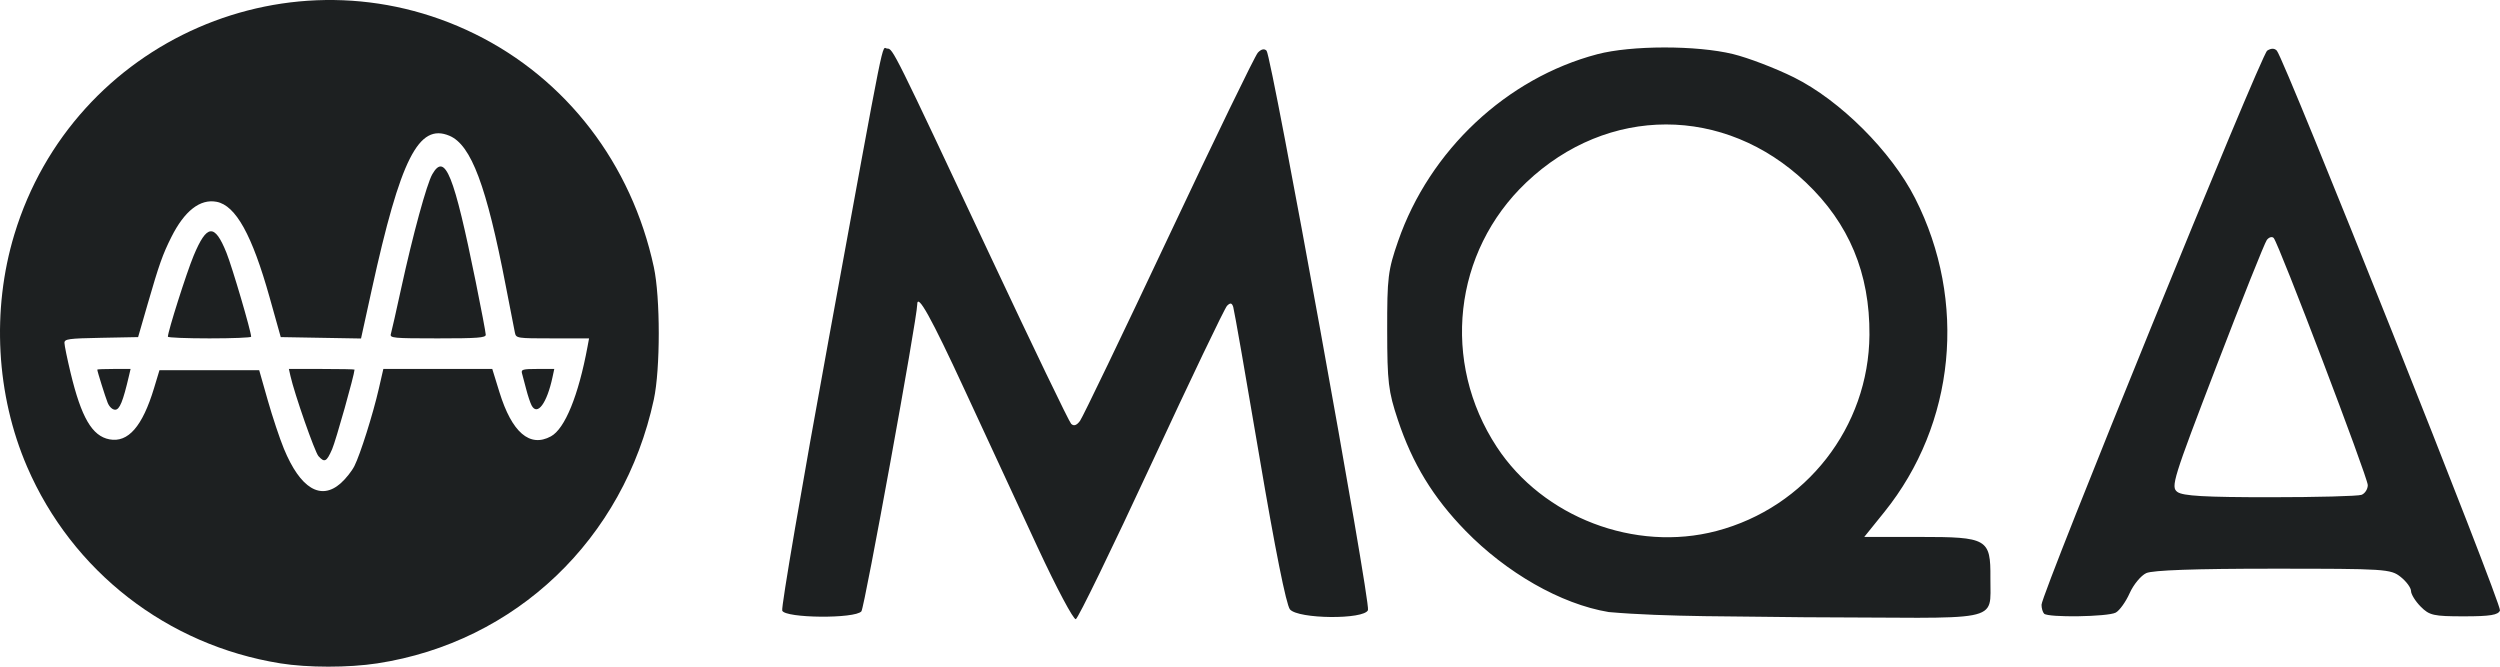
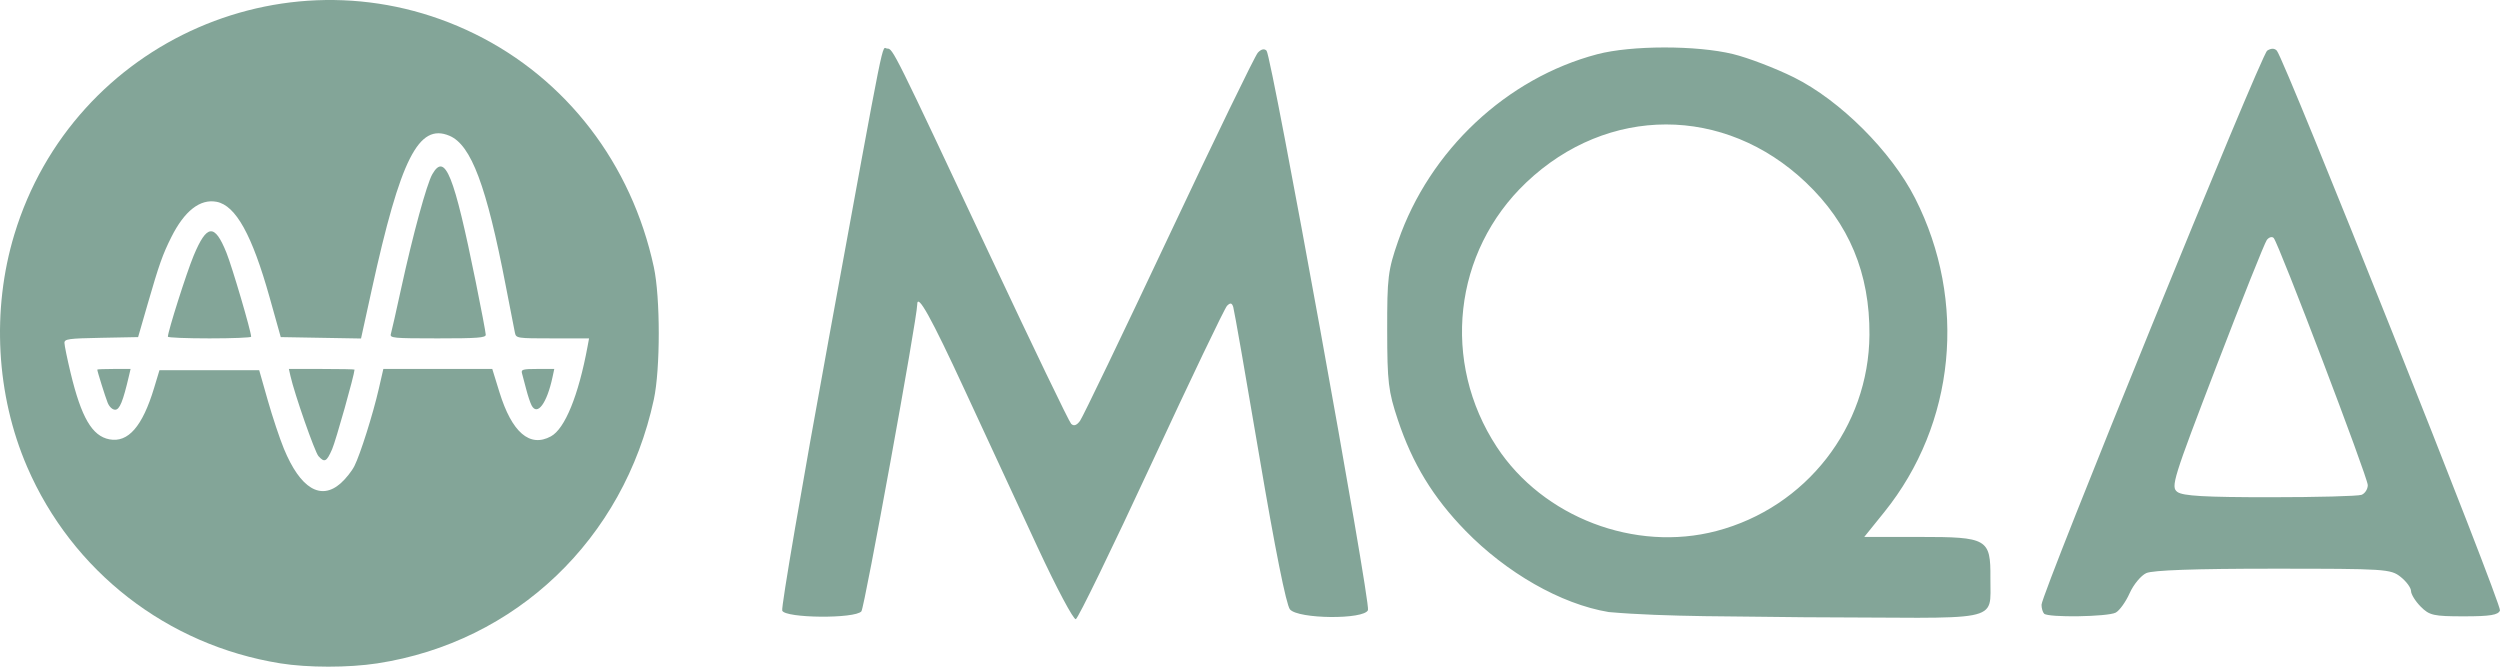
<svg xmlns="http://www.w3.org/2000/svg" version="1.1" id="svg795" width="450" height="120" viewBox="0 0 450 120">
  <defs id="defs799" />
  <g id="g801">
-     <g id="g11702" transform="translate(-3.80401,-97.69026)" style="fill:#1d2021">
-       <path id="path10234" style="fill:#1d2021;fill-opacity:1;stroke-width:0.711" d="m 190.632,196.327 c -3.342,-7.187 -9.271,-19.978 -13.175,-28.425 -6.041,-13.07 -8.554,-17.589 -8.554,-15.381 0,2.4 -9.484,54.524 -10.045,55.206 -1.12,1.363 -13.729,1.253 -14.252,-0.124 -0.215,-0.565 3.572,-22.675 8.415,-49.133 10.47,-57.197 9.43,-52.036 10.484,-52.036 1.019,0 1.077,0.117 18.643,37.52 7.569,16.116 14.074,29.623 14.458,30.016 0.463,0.475 1,0.299 1.601,-0.522 0.497,-0.68 7.688,-15.634 15.979,-33.232 8.291,-17.598 15.502,-32.464 16.025,-33.037 0.596,-0.653 1.184,-0.786 1.576,-0.357 0.924,1.01 18.756,99.362 18.254,100.683 -0.659,1.735 -12.565,1.629 -14.045,-0.125 -0.664,-0.787 -2.693,-10.922 -5.472,-27.336 -2.429,-14.347 -4.561,-26.541 -4.738,-27.098 -0.237,-0.748 -0.529,-0.803 -1.114,-0.212 -0.436,0.44 -6.572,13.257 -13.635,28.48 -7.063,15.224 -13.176,27.792 -13.585,27.929 -0.408,0.138 -3.477,-5.63 -6.819,-12.817 z m 102.746,11.533 c -8.679,-1.435 -18.484,-7.146 -25.766,-14.613 -5.841,-5.989 -9.579,-12.116 -12.197,-19.992 -1.711,-5.145 -1.903,-6.754 -1.917,-16.08 -0.015,-9.536 0.142,-10.819 1.966,-16.08 5.664,-16.338 19.526,-29.347 35.853,-33.645 6.108,-1.608 17.867,-1.623 24.412,-0.031 2.724,0.662 7.66,2.549 10.968,4.192 8.332,4.139 17.539,13.322 21.83,21.775 9.413,18.54 7.242,40.612 -5.556,56.485 l -3.601,4.467 h 9.938 c 12.227,0 12.823,0.314 12.769,7.393 -0.064,8.348 2.577,7.129 -33.497,7.063 -11.181,-0.187 -24.883,-0.022 -35.2,-0.934 z m 19.393,-14.591 c 16.13,-4.243 27.413,-18.709 27.534,-35.303 0.081,-11.061 -3.665,-20.049 -11.432,-27.427 -14.662,-13.929 -35.685,-13.929 -50.347,0 -13.131,12.474 -15.335,32.33 -5.286,47.622 8.312,12.647 24.854,18.969 39.531,15.108 z m 58.975,14.885 c -0.259,-0.262 -0.47,-0.986 -0.468,-1.608 0.006,-2.033 39.507,-99.021 40.621,-99.739 0.706,-0.455 1.31,-0.455 1.732,0 1.367,1.474 40.55,99.766 40.169,100.767 -0.311,0.818 -1.769,1.056 -6.47,1.056 -5.5,0 -6.232,-0.164 -7.806,-1.754 -0.955,-0.965 -1.737,-2.228 -1.737,-2.807 0,-0.579 -0.839,-1.719 -1.864,-2.534 -1.791,-1.423 -2.69,-1.481 -22.963,-1.481 -14.009,0 -21.681,0.268 -22.831,0.797 -0.952,0.438 -2.298,2.066 -2.991,3.617 -0.692,1.551 -1.818,3.122 -2.501,3.491 -1.408,0.761 -12.17,0.924 -12.892,0.195 z m 57.139,-21.397 c 0.616,-0.239 1.119,-1.024 1.119,-1.746 0,-1.398 -16.04,-43.525 -16.936,-44.482 -0.292,-0.311 -0.848,-0.151 -1.236,0.357 -0.388,0.508 -4.46,10.706 -9.048,22.663 -7.859,20.48 -8.268,21.794 -7.054,22.691 0.979,0.723 4.978,0.952 16.662,0.952 8.456,0 15.878,-0.195 16.493,-0.434 z" />
-       <path id="path922" style="fill:#1d2021;fill-opacity:1;stroke-width:0.456" d="M 54.23,217.088 C 33.894,213.812 16.799,200.533 8.678,181.703 3.11,168.793 2.269,153.491 6.38,139.91 17,104.83 56.439,87.65 89.28,103.799 c 16.48,8.103 28.208,23.379 32.212,41.958 1.185,5.498 1.185,18.352 0,23.85 -5.418,25.139 -24.837,43.665 -49.778,47.491 -5.182,0.795 -12.516,0.791 -17.483,-0.008 z m 10.91,-32.418 c 0.898,-0.796 2.005,-2.189 2.46,-3.096 1.061,-2.113 3.342,-9.34 4.391,-13.917 l 0.815,-3.554 h 9.804 9.804 l 1.286,4.167 c 2.245,7.272 5.462,10.037 9.271,7.965 2.517,-1.369 4.952,-7.338 6.588,-16.145 l 0.277,-1.491 h -6.565 c -6.44,0 -6.569,-0.02 -6.785,-1.032 -0.121,-0.568 -0.857,-4.334 -1.633,-8.37 -3.475,-18.054 -6.235,-25.418 -10.143,-27.067 -5.552,-2.343 -8.813,4.107 -13.981,27.651 l -1.94,8.84 -7.225,-0.126 -7.225,-0.126 -1.993,-7.109 c -3.163,-11.281 -6.106,-16.593 -9.56,-17.247 -2.96,-0.561 -5.769,1.629 -8.132,6.338 -1.569,3.127 -2.221,4.968 -4.268,12.055 l -1.722,5.962 -6.63,0.127 c -5.924,0.113 -6.63,0.211 -6.629,0.917 3.2e-4,0.435 0.496,2.854 1.102,5.377 1.935,8.059 3.882,11.394 6.997,11.984 3.365,0.638 5.943,-2.323 8.028,-9.22 l 0.974,-3.222 h 8.977 8.977 l 1.538,5.405 c 0.846,2.973 2.154,6.898 2.906,8.723 2.951,7.16 6.641,9.399 10.236,6.211 z m -4.015,-4.881 c -0.66,-0.736 -4.319,-11.21 -5.04,-14.425 l -0.283,-1.261 h 5.912 c 3.252,0 5.91,0.052 5.908,0.115 -0.036,0.967 -3.373,12.82 -4.036,14.332 -0.997,2.276 -1.366,2.462 -2.462,1.24 z m -37.944,-9.61 c -0.431,-1.072 -1.854,-5.613 -1.869,-5.962 -0.003,-0.063 1.345,-0.115 2.996,-0.115 h 3.001 l -0.295,1.261 c -1.084,4.627 -1.677,6.077 -2.485,6.077 -0.491,0 -1.051,-0.524 -1.347,-1.261 z m 76.31,0.486 c -0.241,-0.457 -0.676,-1.759 -0.966,-2.894 -0.29,-1.135 -0.632,-2.425 -0.758,-2.867 -0.203,-0.707 0.128,-0.803 2.788,-0.803 h 3.018 l -0.319,1.491 c -1.006,4.699 -2.732,7.027 -3.763,5.073 z M 34.023,158.296 c 0,-0.947 3.349,-11.486 4.625,-14.555 2.383,-5.733 3.788,-5.86 5.925,-0.537 1.043,2.599 4.436,14.144 4.436,15.096 0,0.164 -3.372,0.299 -7.493,0.299 -4.121,0 -7.493,-0.136 -7.493,-0.303 z m 40.14,-0.5 c 0.132,-0.441 0.965,-4.128 1.851,-8.193 2.111,-9.683 4.607,-18.824 5.615,-20.568 2.285,-3.951 3.874,-0.006 7.811,19.398 0.99,4.877 1.8,9.16 1.8,9.517 0,0.537 -1.495,0.649 -8.659,0.649 -8.035,0 -8.641,-0.058 -8.419,-0.803 z" />
+     <g id="g11702" transform="translate(-3.80401,-97.69026)" style="fill:#83a598">
+       <path id="path10234" style="fill:#83a598;fill-opacity:1;stroke-width:0.711" d="m 190.632,196.327 c -3.342,-7.187 -9.271,-19.978 -13.175,-28.425 -6.041,-13.07 -8.554,-17.589 -8.554,-15.381 0,2.4 -9.484,54.524 -10.045,55.206 -1.12,1.363 -13.729,1.253 -14.252,-0.124 -0.215,-0.565 3.572,-22.675 8.415,-49.133 10.47,-57.197 9.43,-52.036 10.484,-52.036 1.019,0 1.077,0.117 18.643,37.52 7.569,16.116 14.074,29.623 14.458,30.016 0.463,0.475 1,0.299 1.601,-0.522 0.497,-0.68 7.688,-15.634 15.979,-33.232 8.291,-17.598 15.502,-32.464 16.025,-33.037 0.596,-0.653 1.184,-0.786 1.576,-0.357 0.924,1.01 18.756,99.362 18.254,100.683 -0.659,1.735 -12.565,1.629 -14.045,-0.125 -0.664,-0.787 -2.693,-10.922 -5.472,-27.336 -2.429,-14.347 -4.561,-26.541 -4.738,-27.098 -0.237,-0.748 -0.529,-0.803 -1.114,-0.212 -0.436,0.44 -6.572,13.257 -13.635,28.48 -7.063,15.224 -13.176,27.792 -13.585,27.929 -0.408,0.138 -3.477,-5.63 -6.819,-12.817 z m 102.746,11.533 c -8.679,-1.435 -18.484,-7.146 -25.766,-14.613 -5.841,-5.989 -9.579,-12.116 -12.197,-19.992 -1.711,-5.145 -1.903,-6.754 -1.917,-16.08 -0.015,-9.536 0.142,-10.819 1.966,-16.08 5.664,-16.338 19.526,-29.347 35.853,-33.645 6.108,-1.608 17.867,-1.623 24.412,-0.031 2.724,0.662 7.66,2.549 10.968,4.192 8.332,4.139 17.539,13.322 21.83,21.775 9.413,18.54 7.242,40.612 -5.556,56.485 l -3.601,4.467 h 9.938 c 12.227,0 12.823,0.314 12.769,7.393 -0.064,8.348 2.577,7.129 -33.497,7.063 -11.181,-0.187 -24.883,-0.022 -35.2,-0.934 z m 19.393,-14.591 c 16.13,-4.243 27.413,-18.709 27.534,-35.303 0.081,-11.061 -3.665,-20.049 -11.432,-27.427 -14.662,-13.929 -35.685,-13.929 -50.347,0 -13.131,12.474 -15.335,32.33 -5.286,47.622 8.312,12.647 24.854,18.969 39.531,15.108 z m 58.975,14.885 c -0.259,-0.262 -0.47,-0.986 -0.468,-1.608 0.006,-2.033 39.507,-99.021 40.621,-99.739 0.706,-0.455 1.31,-0.455 1.732,0 1.367,1.474 40.55,99.766 40.169,100.767 -0.311,0.818 -1.769,1.056 -6.47,1.056 -5.5,0 -6.232,-0.164 -7.806,-1.754 -0.955,-0.965 -1.737,-2.228 -1.737,-2.807 0,-0.579 -0.839,-1.719 -1.864,-2.534 -1.791,-1.423 -2.69,-1.481 -22.963,-1.481 -14.009,0 -21.681,0.268 -22.831,0.797 -0.952,0.438 -2.298,2.066 -2.991,3.617 -0.692,1.551 -1.818,3.122 -2.501,3.491 -1.408,0.761 -12.17,0.924 -12.892,0.195 z m 57.139,-21.397 c 0.616,-0.239 1.119,-1.024 1.119,-1.746 0,-1.398 -16.04,-43.525 -16.936,-44.482 -0.292,-0.311 -0.848,-0.151 -1.236,0.357 -0.388,0.508 -4.46,10.706 -9.048,22.663 -7.859,20.48 -8.268,21.794 -7.054,22.691 0.979,0.723 4.978,0.952 16.662,0.952 8.456,0 15.878,-0.195 16.493,-0.434 z" />
+       <path id="path922" style="fill:#83a598;fill-opacity:1;stroke-width:0.456" d="M 54.23,217.088 C 33.894,213.812 16.799,200.533 8.678,181.703 3.11,168.793 2.269,153.491 6.38,139.91 17,104.83 56.439,87.65 89.28,103.799 c 16.48,8.103 28.208,23.379 32.212,41.958 1.185,5.498 1.185,18.352 0,23.85 -5.418,25.139 -24.837,43.665 -49.778,47.491 -5.182,0.795 -12.516,0.791 -17.483,-0.008 z m 10.91,-32.418 c 0.898,-0.796 2.005,-2.189 2.46,-3.096 1.061,-2.113 3.342,-9.34 4.391,-13.917 l 0.815,-3.554 h 9.804 9.804 l 1.286,4.167 c 2.245,7.272 5.462,10.037 9.271,7.965 2.517,-1.369 4.952,-7.338 6.588,-16.145 l 0.277,-1.491 h -6.565 c -6.44,0 -6.569,-0.02 -6.785,-1.032 -0.121,-0.568 -0.857,-4.334 -1.633,-8.37 -3.475,-18.054 -6.235,-25.418 -10.143,-27.067 -5.552,-2.343 -8.813,4.107 -13.981,27.651 l -1.94,8.84 -7.225,-0.126 -7.225,-0.126 -1.993,-7.109 c -3.163,-11.281 -6.106,-16.593 -9.56,-17.247 -2.96,-0.561 -5.769,1.629 -8.132,6.338 -1.569,3.127 -2.221,4.968 -4.268,12.055 l -1.722,5.962 -6.63,0.127 c -5.924,0.113 -6.63,0.211 -6.629,0.917 3.2e-4,0.435 0.496,2.854 1.102,5.377 1.935,8.059 3.882,11.394 6.997,11.984 3.365,0.638 5.943,-2.323 8.028,-9.22 l 0.974,-3.222 h 8.977 8.977 l 1.538,5.405 c 0.846,2.973 2.154,6.898 2.906,8.723 2.951,7.16 6.641,9.399 10.236,6.211 z m -4.015,-4.881 c -0.66,-0.736 -4.319,-11.21 -5.04,-14.425 l -0.283,-1.261 h 5.912 c 3.252,0 5.91,0.052 5.908,0.115 -0.036,0.967 -3.373,12.82 -4.036,14.332 -0.997,2.276 -1.366,2.462 -2.462,1.24 z m -37.944,-9.61 c -0.431,-1.072 -1.854,-5.613 -1.869,-5.962 -0.003,-0.063 1.345,-0.115 2.996,-0.115 h 3.001 l -0.295,1.261 c -1.084,4.627 -1.677,6.077 -2.485,6.077 -0.491,0 -1.051,-0.524 -1.347,-1.261 z m 76.31,0.486 c -0.241,-0.457 -0.676,-1.759 -0.966,-2.894 -0.29,-1.135 -0.632,-2.425 -0.758,-2.867 -0.203,-0.707 0.128,-0.803 2.788,-0.803 h 3.018 l -0.319,1.491 c -1.006,4.699 -2.732,7.027 -3.763,5.073 z M 34.023,158.296 c 0,-0.947 3.349,-11.486 4.625,-14.555 2.383,-5.733 3.788,-5.86 5.925,-0.537 1.043,2.599 4.436,14.144 4.436,15.096 0,0.164 -3.372,0.299 -7.493,0.299 -4.121,0 -7.493,-0.136 -7.493,-0.303 z m 40.14,-0.5 c 0.132,-0.441 0.965,-4.128 1.851,-8.193 2.111,-9.683 4.607,-18.824 5.615,-20.568 2.285,-3.951 3.874,-0.006 7.811,19.398 0.99,4.877 1.8,9.16 1.8,9.517 0,0.537 -1.495,0.649 -8.659,0.649 -8.035,0 -8.641,-0.058 -8.419,-0.803 z" />
    </g>
  </g>
</svg>
